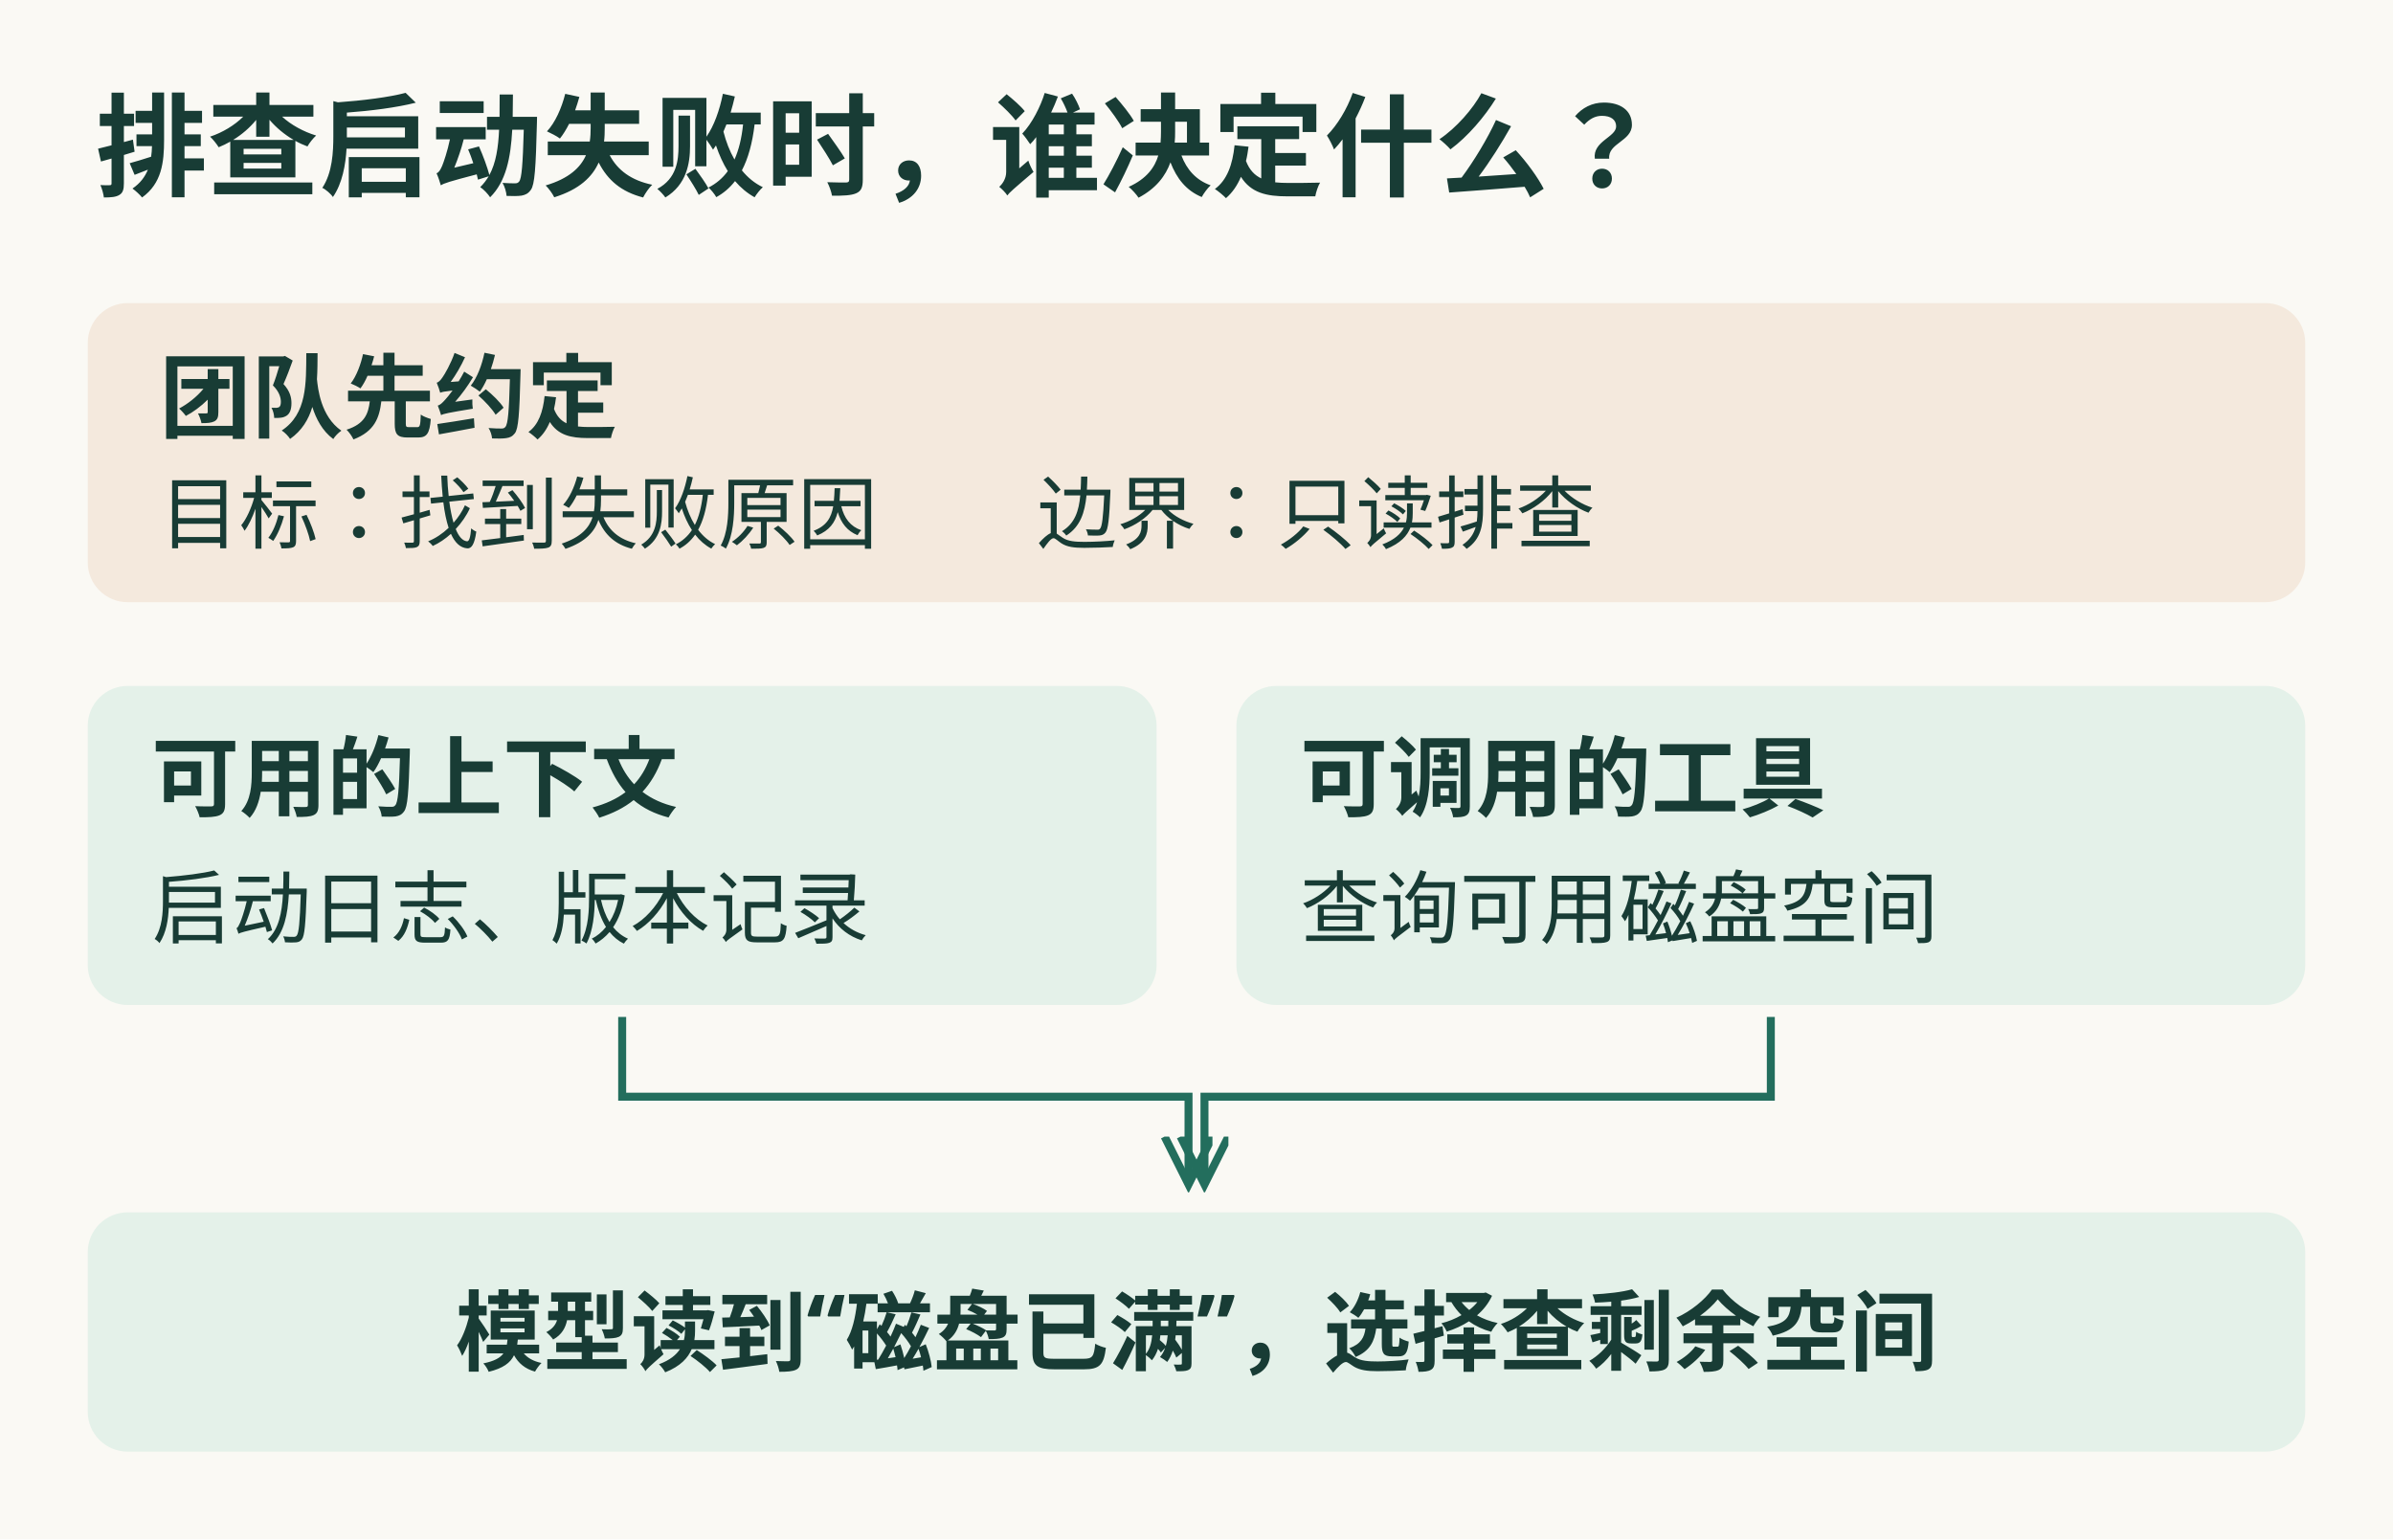
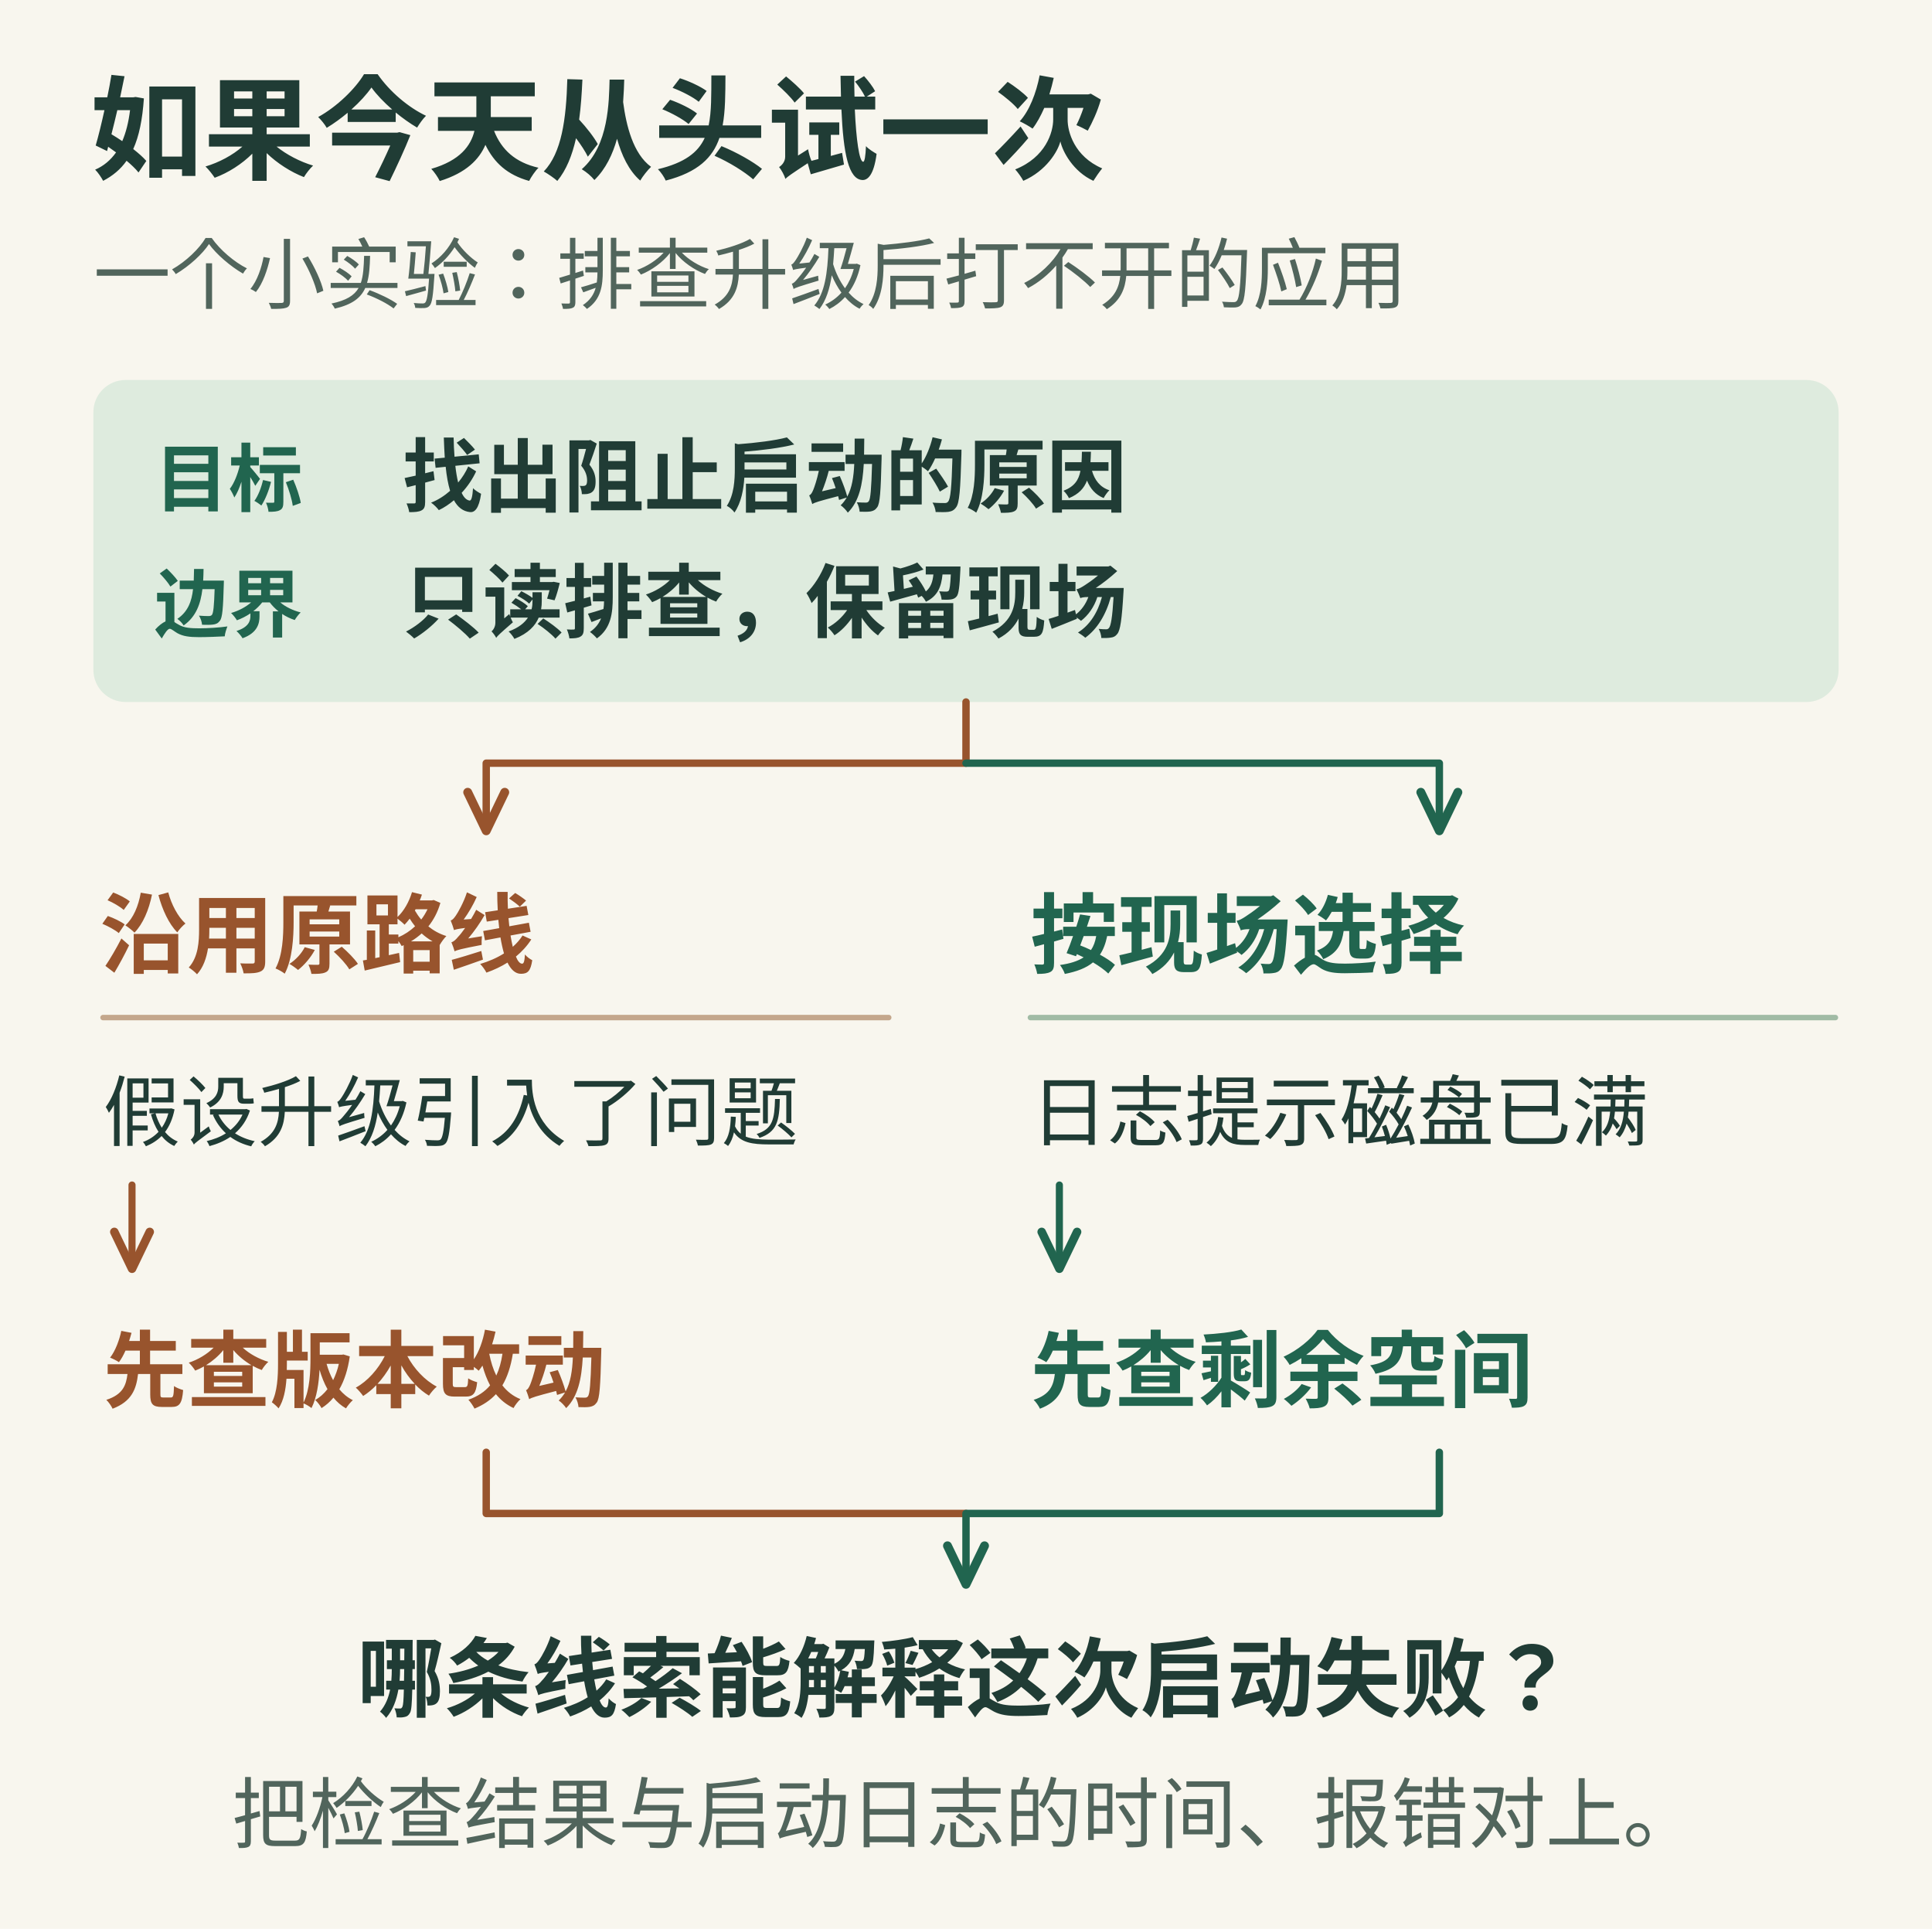
- <svg xmlns="http://www.w3.org/2000/svg" width="600" height="386" viewBox="0 0 600 386">
+ <svg xmlns="http://www.w3.org/2000/svg" role="img" aria-labelledby="title desc" width="600" height="599" viewBox="0 0 600 599">
  <defs>
-     <marker id="a" markerWidth="7" markerHeight="7" refX="6" refY="3" orient="auto">
-       <path d="M0 0 L6 3 L0 6" fill="none" stroke="#236e5d" />
+     <marker id="a21654F" markerWidth="7" markerHeight="7" refX="6.2" refY="3.5" orient="auto">
+       <path d="M1,1 L6.2,3.5 L1,6" fill="none" stroke="#21654F" stroke-linecap="round" stroke-linejoin="round" stroke-width="1.2" />
+     </marker>
+     <marker id="a98542D" markerWidth="7" markerHeight="7" refX="6.2" refY="3.5" orient="auto">
+       <path d="M1,1 L6.2,3.5 L1,6" fill="none" stroke="#98542D" stroke-linecap="round" stroke-linejoin="round" stroke-width="1.2" />
+     </marker>
+     <marker id="a51655C" markerWidth="7" markerHeight="7" refX="6.2" refY="3.5" orient="auto">
+       <path d="M1,1 L6.2,3.5 L1,6" fill="none" stroke="#51655C" stroke-linecap="round" stroke-linejoin="round" stroke-width="1.2" />
    </marker>
  </defs>
-   <rect width="600" height="386" fill="#faf9f4" />
-   <g font-family="PingFang SC, sans-serif">
-     <text x="24" y="47" font-size="28" text-anchor="start" font-weight="600" fill="#183c35">排查启动失败时，谁决定什么？</text>
-     <rect x="22" y="76" width="556" height="75" rx="10" fill="#f4e9dd" />
-     <text x="40" y="108" font-size="23" text-anchor="start" font-weight="600" fill="#183c35">团队先约定</text>
-     <text x="40" y="136" font-size="20" text-anchor="start" font-weight="400" fill="#183c35">目标：找到失败原因　　边界：只读排查</text>
-     <rect x="22" y="172" width="268" height="80" rx="10" fill="#e4f1e9" />
-     <text x="38" y="203" font-size="22" text-anchor="start" font-weight="600" fill="#183c35">可用的上下文</text>
-     <text x="38" y="235" font-size="20" text-anchor="start" font-weight="400" fill="#183c35">启动日志、版本记录</text>
-     <rect x="310" y="172" width="268" height="80" rx="10" fill="#e4f1e9" />
-     <text x="326" y="203" font-size="22" text-anchor="start" font-weight="600" fill="#183c35">可调用的工具</text>
-     <text x="326" y="235" font-size="20" text-anchor="start" font-weight="400" fill="#183c35">查询可用磁盘空间</text>
-     <path d="M156 255 V275 H298 V297" fill="none" stroke="#236e5d" stroke-width="2" marker-end="url(#a)" />
-     <path d="M444 255 V275 H302 V297" fill="none" stroke="#236e5d" stroke-width="2" marker-end="url(#a)" />
-     <rect x="22" y="304" width="556" height="60" rx="10" fill="#e4f1e9" />
-     <text x="300" y="342" font-size="22" text-anchor="middle" font-weight="600" fill="#183c35">模型读到“磁盘已满”，选择查剩余空间</text>
+   <rect x="0" y="0" width="600" height="599" rx="0" fill="#F8F6EE" stroke="none" stroke-width="1.5" />
+   <g font-family="PingFang SC, Hiragino Sans GB, sans-serif">
+     <text x="28" y="53" font-size="35" fill="#203C35" font-weight="650" text-anchor="start">如果今天从头试一次</text>
+     <text x="29" y="94" font-size="24" fill="#51655C" font-weight="500" text-anchor="start">一个小实验：排查升级后打不开的应用</text>
+     <rect x="29" y="118" width="542" height="100" rx="10" fill="#DEEBDE" stroke="none" stroke-width="1.5" />
+     <text x="48" y="157" font-size="23" fill="#21654F" font-weight="650" text-anchor="start">目标</text>
+     <text x="125" y="157" font-size="25" fill="#203C35" font-weight="550" text-anchor="start">找出阻止启动的原因</text>
+     <text x="48" y="196" font-size="23" fill="#21654F" font-weight="650" text-anchor="start">边界</text>
+     <text x="125" y="196" font-size="25" fill="#203C35" font-weight="550" text-anchor="start">只读排查，保留现场</text>
+     <path d="M300 218 V237 H151 V258" fill="none" stroke="#98542D" stroke-width="2.3" stroke-linecap="round" stroke-linejoin="round" marker-end="url(#a98542D)" />
+     <path d="M300 237 H447 V258" fill="none" stroke="#21654F" stroke-width="2.3" stroke-linecap="round" stroke-linejoin="round" marker-end="url(#a21654F)" />
+     <text x="31" y="300" font-size="27" fill="#98542D" font-weight="650" text-anchor="start">沿用原路线</text>
+     <text x="320" y="300" font-size="27" fill="#21654F" font-weight="650" text-anchor="start">按现场选择</text>
+     <path d="M32 316 H276" fill="none" stroke="#C4A78C" stroke-width="1.7" stroke-linecap="round" stroke-linejoin="round" />
+     <path d="M320 316 H570" fill="none" stroke="#A1BBA5" stroke-width="1.7" stroke-linecap="round" stroke-linejoin="round" />
+     <text x="32" y="354" font-size="24" fill="#203C35" font-weight="500" text-anchor="start">假设升级引入了问题</text>
+     <text x="320" y="354" font-size="24" fill="#203C35" font-weight="500" text-anchor="start">日志提示磁盘已满</text>
+     <path d="M41 368 V394" fill="none" stroke="#98542D" stroke-width="2.2" stroke-linecap="round" stroke-linejoin="round" marker-end="url(#a98542D)" />
+     <path d="M329 368 V394" fill="none" stroke="#21654F" stroke-width="2.2" stroke-linecap="round" stroke-linejoin="round" marker-end="url(#a21654F)" />
+     <text x="32" y="435" font-size="26" fill="#98542D" font-weight="650" text-anchor="start">先查版本改动</text>
+     <text x="320" y="435" font-size="26" fill="#21654F" font-weight="650" text-anchor="start">先查剩余空间</text>
+     <path d="M151 451 V470 H300" fill="none" stroke="#98542D" stroke-width="2.3" stroke-linecap="round" stroke-linejoin="round" />
+     <path d="M447 451 V470 H300 V492" fill="none" stroke="#21654F" stroke-width="2.3" stroke-linecap="round" stroke-linejoin="round" marker-end="url(#a21654F)" />
+     <text x="300" y="531" font-size="27" fill="#203C35" font-weight="650" text-anchor="middle">哪条线索能解释这次启动失败？</text>
+     <text x="300" y="572" font-size="24" fill="#51655C" font-weight="500" text-anchor="middle">把检查结果与启动日志的时间、报错对上。</text>
  </g>
</svg>
